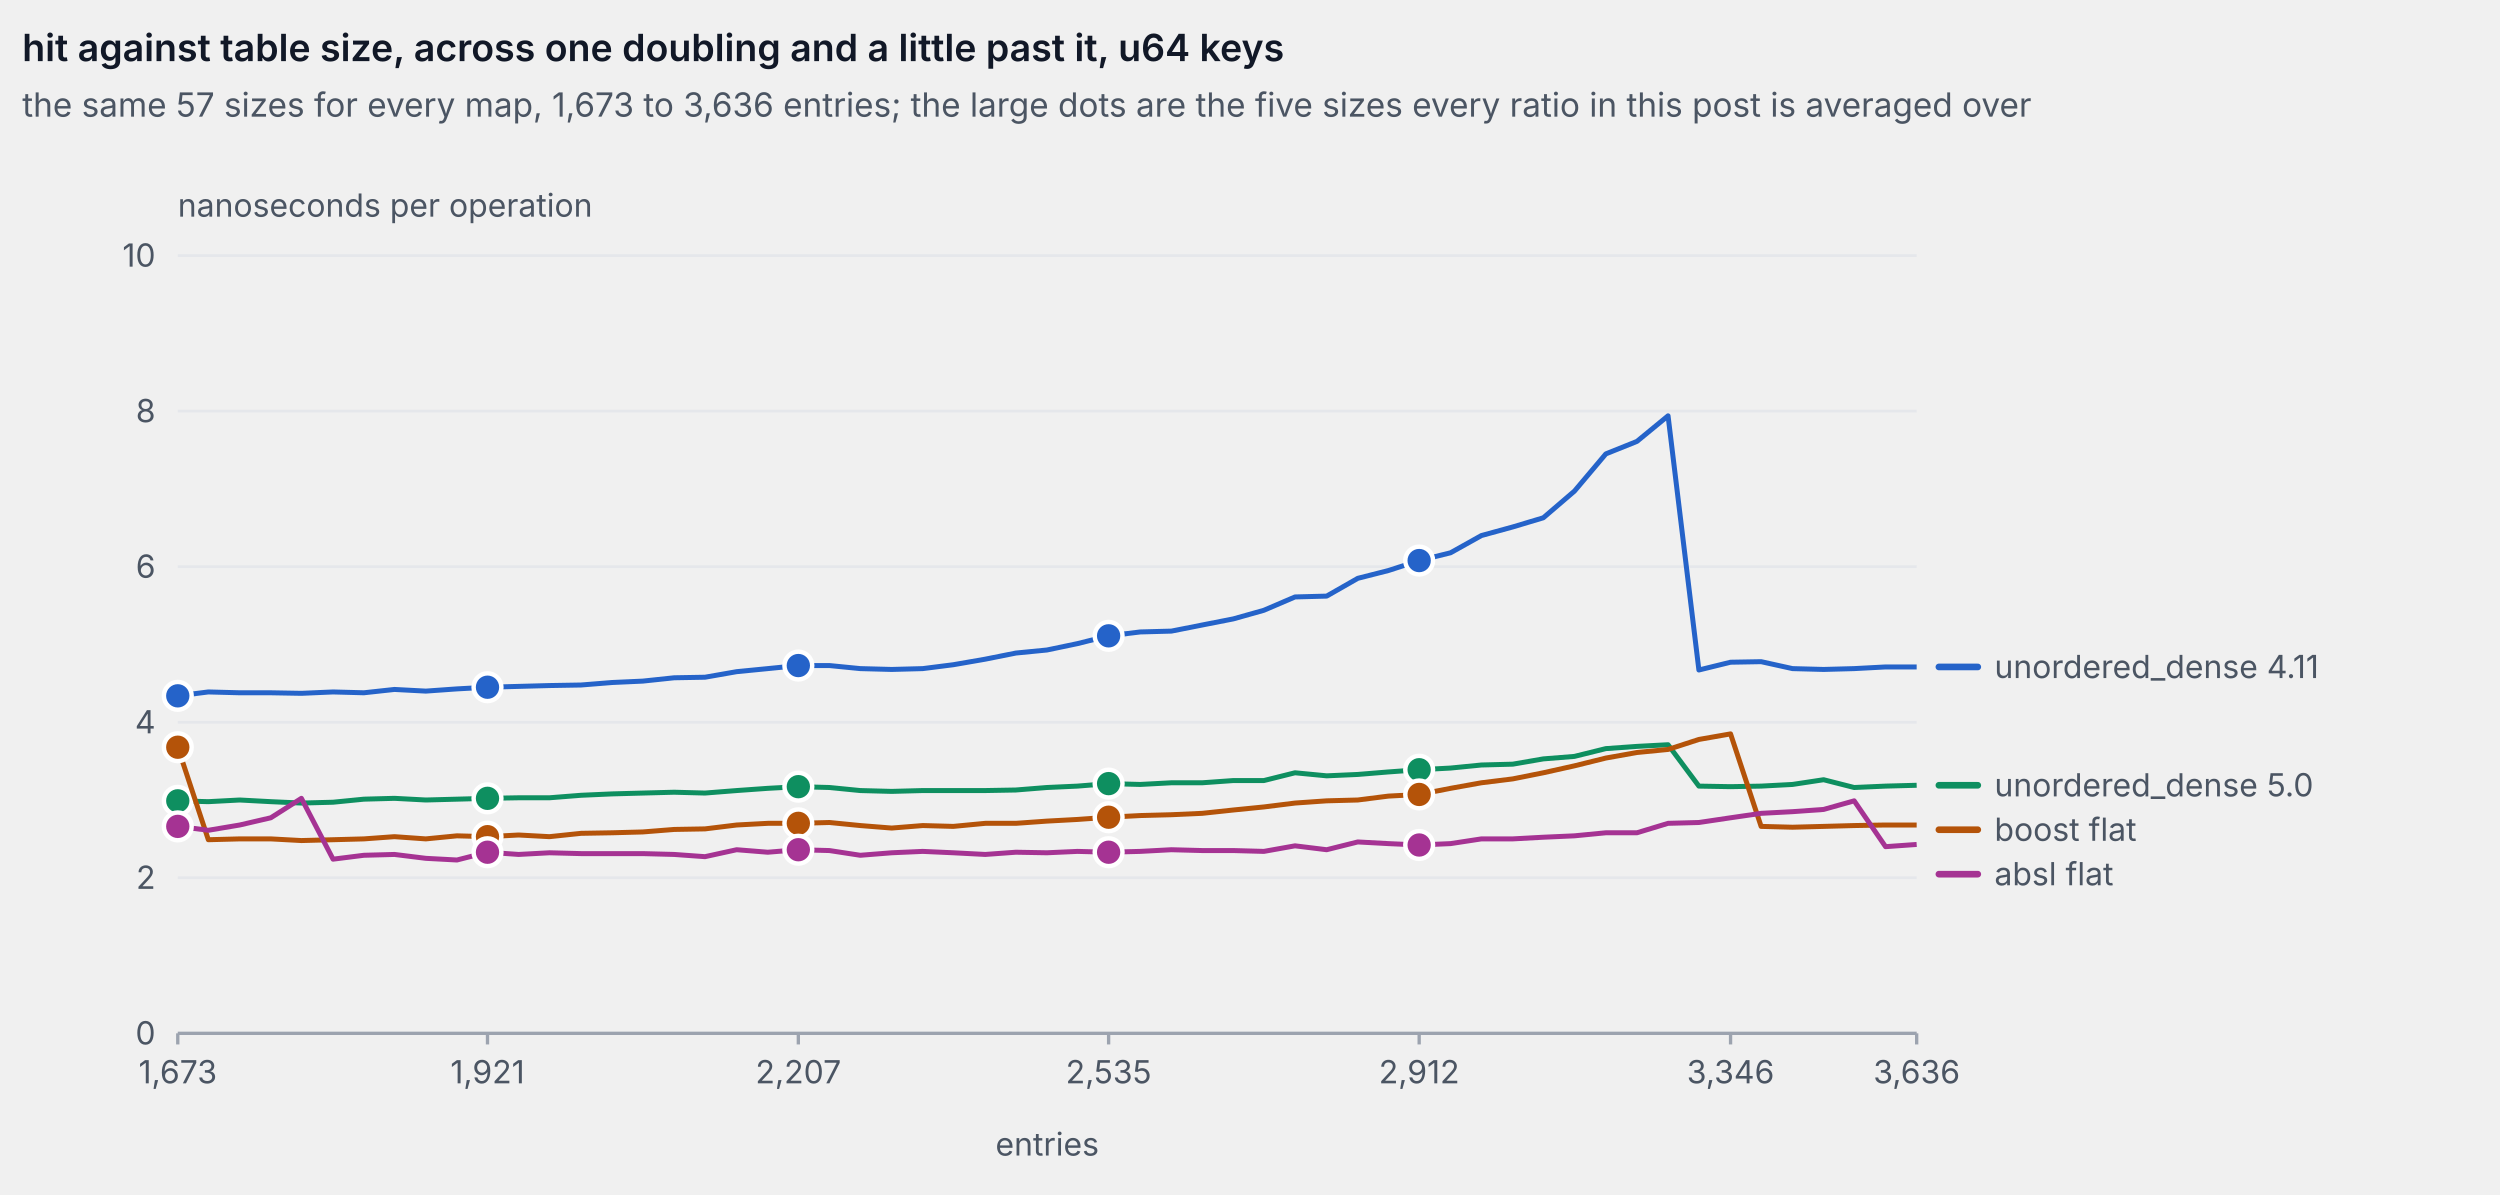
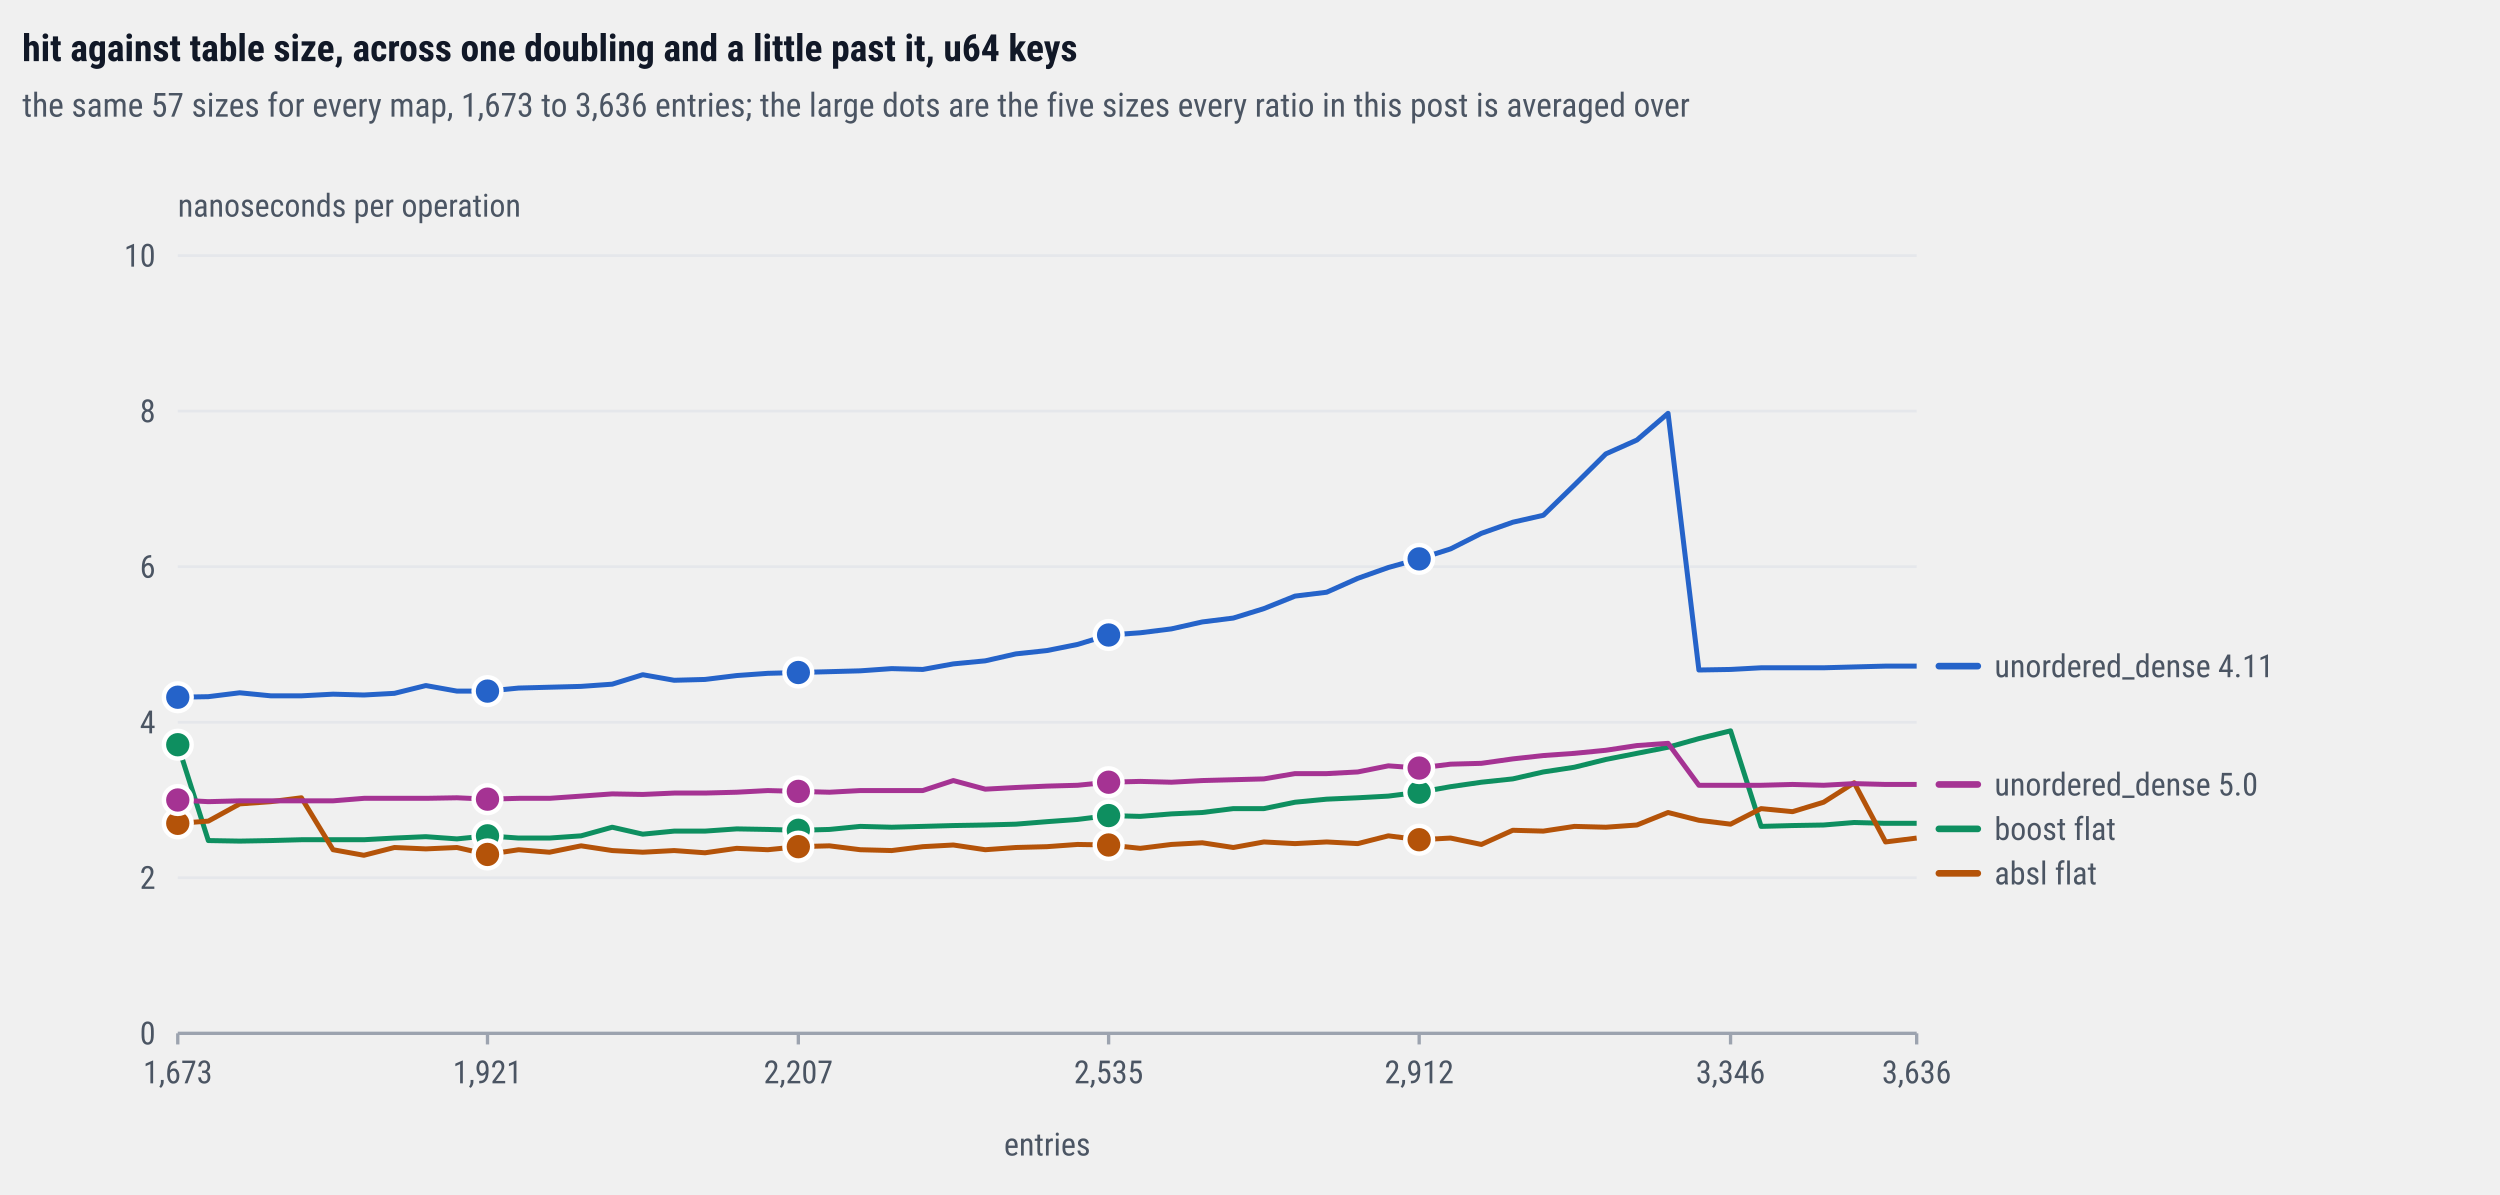
- <svg xmlns="http://www.w3.org/2000/svg" viewBox="0 0 900 430" font-family="Inter, system-ui, sans-serif" font-size="12">
+ <svg xmlns="http://www.w3.org/2000/svg" viewBox="0 0 900 430" font-family="Roboto Condensed, Noto Sans Condensed, DejaVu Sans Condensed, Liberation Sans Narrow, Arial Narrow, Avenir Next Condensed, Inter, system-ui, sans-serif" font-size="12">
  <style>
    .ax{stroke:#e5e7eb;stroke-width:1}
    .base{stroke:#9ca3af;stroke-width:1.2}
    .ref{stroke:#4b5563;stroke-width:1.2;stroke-dasharray:4 3}
    .t{fill:#1f2937;font-size:12.5px}
    .m{fill:#4b5563;font-size:11.5px}
    .hd{fill:#111827;font-weight:600;font-size:13.5px}
    .sub{fill:#4b5563;font-size:12px}
  </style>
-   <text x="8" y="22" class="hd">hit against table size, across one doubling and a little past it, u64 keys</text>
-   <text x="8" y="42" class="sub">the same 57 sizes for every map, 1,673 to 3,636 entries; the large dots are the five sizes every ratio in this post is averaged over</text>
-   <line x1="64" y1="372.0" x2="690" y2="372.0" class="ax" />
-   <text x="56" y="376.0" class="m" text-anchor="end">0</text>
-   <line x1="64" y1="316.0" x2="690" y2="316.0" class="ax" />
-   <text x="56" y="320.0" class="m" text-anchor="end">2</text>
-   <line x1="64" y1="260.0" x2="690" y2="260.0" class="ax" />
-   <text x="56" y="264.0" class="m" text-anchor="end">4</text>
-   <line x1="64" y1="204.0" x2="690" y2="204.0" class="ax" />
-   <text x="56" y="208.0" class="m" text-anchor="end">6</text>
-   <line x1="64" y1="148.0" x2="690" y2="148.0" class="ax" />
-   <text x="56" y="152.0" class="m" text-anchor="end">8</text>
-   <line x1="64" y1="92.0" x2="690" y2="92.0" class="ax" />
-   <text x="56" y="96.0" class="m" text-anchor="end">10</text>
-   <line x1="64" y1="372.0" x2="690" y2="372.0" class="base" />
-   <text x="64" y="78" class="m">nanoseconds per operation</text>
-   <text x="64.0" y="390" class="m" text-anchor="middle">1,673</text>
-   <line x1="64.0" y1="372.0" x2="64.0" y2="376.0" class="base" />
-   <text x="175.5" y="390" class="m" text-anchor="middle">1,921</text>
-   <line x1="175.5" y1="372.0" x2="175.5" y2="376.0" class="base" />
-   <text x="287.4" y="390" class="m" text-anchor="middle">2,207</text>
-   <line x1="287.4" y1="372.0" x2="287.4" y2="376.0" class="base" />
-   <text x="399.1" y="390" class="m" text-anchor="middle">2,535</text>
-   <line x1="399.1" y1="372.0" x2="399.1" y2="376.0" class="base" />
-   <text x="510.9" y="390" class="m" text-anchor="middle">2,912</text>
-   <line x1="510.9" y1="372.0" x2="510.9" y2="376.0" class="base" />
-   <text x="623.0" y="390" class="m" text-anchor="middle">3,346</text>
-   <line x1="623.0" y1="372.0" x2="623.0" y2="376.0" class="base" />
-   <text x="690.0" y="390" class="m" text-anchor="middle">3,636</text>
-   <line x1="690.0" y1="372.0" x2="690.0" y2="376.0" class="base" />
-   <text x="377" y="416" class="m" text-anchor="middle">entries</text>
-   <path d="M64.0,250.5 L75.0,249.1 L86.3,249.4 L97.5,249.4 L108.5,249.6 L119.9,249.1 L131.0,249.4 L142.0,248.2 L153.3,248.8 L164.5,248.0 L175.5,247.4 L186.7,247.1 L197.8,246.8 L209.2,246.6 L220.4,245.7 L231.4,245.2 L242.7,244.0 L253.8,243.8 L265.2,241.8 L276.4,240.7 L287.4,239.6 L298.6,239.6 L309.7,240.7 L321.0,241.0 L332.2,240.7 L343.2,239.3 L354.7,237.3 L365.7,235.1 L376.9,234.0 L387.9,231.7 L399.1,228.9 L410.5,227.5 L421.7,227.2 L432.8,225.0 L444.0,222.8 L455.0,219.7 L466.2,214.9 L477.6,214.6 L488.8,208.2 L499.8,205.4 L510.9,201.8 L522.2,199.0 L533.3,192.8 L544.6,189.7 L555.6,186.4 L566.8,176.8 L578.1,163.4 L589.3,158.9 L600.5,149.7 L611.6,241.2 L623.0,238.4 L634.0,238.2 L645.3,240.7 L656.5,241.0 L667.5,240.7 L678.8,240.1 L690.0,240.1" fill="none" stroke="#2563c9" stroke-width="1.8" stroke-linejoin="round" />
-   <circle cx="64.0" cy="250.5" r="5" fill="#2563c9" stroke="#ffffff" stroke-width="1.6" />
-   <circle cx="175.5" cy="247.4" r="5" fill="#2563c9" stroke="#ffffff" stroke-width="1.6" />
-   <circle cx="287.4" cy="239.6" r="5" fill="#2563c9" stroke="#ffffff" stroke-width="1.6" />
-   <circle cx="399.1" cy="228.9" r="5" fill="#2563c9" stroke="#ffffff" stroke-width="1.6" />
-   <circle cx="510.9" cy="201.8" r="5" fill="#2563c9" stroke="#ffffff" stroke-width="1.6" />
-   <path d="M64.0,288.3 L75.0,288.6 L86.3,288.0 L97.5,288.6 L108.5,289.1 L119.9,288.8 L131.0,287.7 L142.0,287.4 L153.3,288.0 L164.5,287.7 L175.5,287.4 L186.7,287.2 L197.8,287.2 L209.2,286.3 L220.4,285.8 L231.4,285.5 L242.7,285.2 L253.8,285.5 L265.2,284.6 L276.4,283.8 L287.4,283.2 L298.6,283.5 L309.7,284.6 L321.0,284.9 L332.2,284.6 L343.2,284.6 L354.7,284.6 L365.7,284.4 L376.9,283.5 L387.9,283.0 L399.1,282.1 L410.5,282.4 L421.7,281.8 L432.8,281.8 L444.0,281.0 L455.0,281.0 L466.2,278.2 L477.6,279.3 L488.8,278.8 L499.8,277.9 L510.9,277.1 L522.2,276.5 L533.3,275.4 L544.6,275.1 L555.6,273.2 L566.8,272.3 L578.1,269.5 L589.3,268.7 L600.5,268.1 L611.6,283.0 L623.0,283.2 L634.0,283.0 L645.3,282.4 L656.5,280.7 L667.5,283.5 L678.8,283.0 L690.0,282.7" fill="none" stroke="#0e8f60" stroke-width="1.8" stroke-linejoin="round" />
-   <circle cx="64.0" cy="288.3" r="5" fill="#0e8f60" stroke="#ffffff" stroke-width="1.6" />
-   <circle cx="175.5" cy="287.4" r="5" fill="#0e8f60" stroke="#ffffff" stroke-width="1.6" />
-   <circle cx="287.4" cy="283.2" r="5" fill="#0e8f60" stroke="#ffffff" stroke-width="1.6" />
-   <circle cx="399.1" cy="282.1" r="5" fill="#0e8f60" stroke="#ffffff" stroke-width="1.6" />
-   <circle cx="510.9" cy="277.1" r="5" fill="#0e8f60" stroke="#ffffff" stroke-width="1.6" />
-   <path d="M64.0,269.0 L75.0,302.3 L86.3,302.0 L97.5,302.0 L108.5,302.6 L119.9,302.3 L131.0,302.0 L142.0,301.2 L153.3,302.0 L164.5,300.9 L175.5,301.2 L186.7,300.6 L197.8,301.2 L209.2,300.0 L220.4,299.8 L231.4,299.5 L242.7,298.6 L253.8,298.4 L265.2,297.0 L276.4,296.4 L287.4,296.4 L298.6,296.1 L309.7,297.2 L321.0,298.1 L332.2,297.2 L343.2,297.5 L354.7,296.4 L365.7,296.4 L376.9,295.6 L387.9,295.0 L399.1,294.2 L410.5,293.6 L421.7,293.3 L432.8,292.8 L444.0,291.6 L455.0,290.5 L466.2,289.1 L477.6,288.3 L488.8,288.0 L499.8,286.6 L510.9,286.0 L522.2,283.8 L533.3,281.8 L544.6,280.4 L555.6,278.2 L566.8,275.7 L578.1,272.9 L589.3,270.9 L600.5,269.8 L611.6,266.2 L623.0,264.2 L634.0,297.5 L645.3,297.8 L656.5,297.5 L667.5,297.2 L678.8,297.0 L690.0,297.0" fill="none" stroke="#b45309" stroke-width="1.8" stroke-linejoin="round" />
-   <circle cx="64.0" cy="269.0" r="5" fill="#b45309" stroke="#ffffff" stroke-width="1.6" />
-   <circle cx="175.5" cy="301.2" r="5" fill="#b45309" stroke="#ffffff" stroke-width="1.6" />
-   <circle cx="287.4" cy="296.4" r="5" fill="#b45309" stroke="#ffffff" stroke-width="1.6" />
-   <circle cx="399.1" cy="294.2" r="5" fill="#b45309" stroke="#ffffff" stroke-width="1.6" />
-   <circle cx="510.9" cy="286.0" r="5" fill="#b45309" stroke="#ffffff" stroke-width="1.6" />
-   <path d="M64.0,297.5 L75.0,298.9 L86.3,297.0 L97.5,294.4 L108.5,287.4 L119.9,309.3 L131.0,307.9 L142.0,307.6 L153.3,309.0 L164.5,309.6 L175.5,306.8 L186.7,307.6 L197.8,307.0 L209.2,307.3 L220.4,307.3 L231.4,307.3 L242.7,307.6 L253.8,308.4 L265.2,305.9 L276.4,306.8 L287.4,305.9 L298.6,306.2 L309.7,307.9 L321.0,307.0 L332.2,306.5 L343.2,307.0 L354.7,307.6 L365.7,306.8 L376.9,307.0 L387.9,306.5 L399.1,306.8 L410.5,306.5 L421.7,305.9 L432.8,306.2 L444.0,306.2 L455.0,306.5 L466.2,304.5 L477.6,305.9 L488.8,303.1 L499.8,303.7 L510.9,304.2 L522.2,303.7 L533.3,302.0 L544.6,302.0 L555.6,301.4 L566.8,300.9 L578.1,299.8 L589.3,299.8 L600.5,296.4 L611.6,296.1 L623.0,294.4 L634.0,292.8 L645.3,292.2 L656.5,291.4 L667.5,288.3 L678.8,304.8 L690.0,304.0" fill="none" stroke="#a53393" stroke-width="1.8" stroke-linejoin="round" />
-   <circle cx="64.0" cy="297.5" r="5" fill="#a53393" stroke="#ffffff" stroke-width="1.6" />
-   <circle cx="175.5" cy="306.8" r="5" fill="#a53393" stroke="#ffffff" stroke-width="1.6" />
-   <circle cx="287.4" cy="305.9" r="5" fill="#a53393" stroke="#ffffff" stroke-width="1.6" />
-   <circle cx="399.1" cy="306.8" r="5" fill="#a53393" stroke="#ffffff" stroke-width="1.6" />
-   <circle cx="510.9" cy="304.2" r="5" fill="#a53393" stroke="#ffffff" stroke-width="1.6" />
-   <line x1="698.0" y1="240.1" x2="712.0" y2="240.1" stroke="#2563c9" stroke-width="2.4" stroke-linecap="round" />
-   <text x="718.0" y="244.1" class="m">unordered_dense 4.11</text>
-   <line x1="698.0" y1="282.7" x2="712.0" y2="282.7" stroke="#0e8f60" stroke-width="2.4" stroke-linecap="round" />
-   <text x="718.0" y="286.7" class="m">unordered_dense 5.0</text>
-   <line x1="698.0" y1="298.7" x2="712.0" y2="298.7" stroke="#b45309" stroke-width="2.4" stroke-linecap="round" />
-   <text x="718.0" y="302.7" class="m">boost flat</text>
-   <line x1="698.0" y1="314.7" x2="712.0" y2="314.7" stroke="#a53393" stroke-width="2.4" stroke-linecap="round" />
-   <text x="718.0" y="318.7" class="m">absl flat</text>
+   <text x="8" y="22" class="hd" fill="#111827">hit against table size, across one doubling and a little past it, u64 keys</text>
+   <text x="8" y="42" class="sub" fill="#4b5563">the same 57 sizes for every map, 1,673 to 3,636 entries; the large dots are the five sizes every ratio in this post is averaged over</text>
+   <line x1="64" y1="372.0" x2="690" y2="372.0" class="ax" stroke="#e5e7eb" />
+   <text x="56" y="376.0" class="m" fill="#4b5563" text-anchor="end">0</text>
+   <line x1="64" y1="316.0" x2="690" y2="316.0" class="ax" stroke="#e5e7eb" />
+   <text x="56" y="320.0" class="m" fill="#4b5563" text-anchor="end">2</text>
+   <line x1="64" y1="260.0" x2="690" y2="260.0" class="ax" stroke="#e5e7eb" />
+   <text x="56" y="264.0" class="m" fill="#4b5563" text-anchor="end">4</text>
+   <line x1="64" y1="204.0" x2="690" y2="204.0" class="ax" stroke="#e5e7eb" />
+   <text x="56" y="208.0" class="m" fill="#4b5563" text-anchor="end">6</text>
+   <line x1="64" y1="148.0" x2="690" y2="148.0" class="ax" stroke="#e5e7eb" />
+   <text x="56" y="152.0" class="m" fill="#4b5563" text-anchor="end">8</text>
+   <line x1="64" y1="92.0" x2="690" y2="92.0" class="ax" stroke="#e5e7eb" />
+   <text x="56" y="96.0" class="m" fill="#4b5563" text-anchor="end">10</text>
+   <line x1="64" y1="372.0" x2="690" y2="372.0" class="base" stroke="#9ca3af" />
+   <text x="64" y="78" class="m" fill="#4b5563">nanoseconds per operation</text>
+   <text x="64.0" y="390" class="m" fill="#4b5563" text-anchor="middle">1,673</text>
+   <line x1="64.0" y1="372.0" x2="64.0" y2="376.0" class="base" stroke="#9ca3af" />
+   <text x="175.5" y="390" class="m" fill="#4b5563" text-anchor="middle">1,921</text>
+   <line x1="175.5" y1="372.0" x2="175.5" y2="376.0" class="base" stroke="#9ca3af" />
+   <text x="287.4" y="390" class="m" fill="#4b5563" text-anchor="middle">2,207</text>
+   <line x1="287.4" y1="372.0" x2="287.4" y2="376.0" class="base" stroke="#9ca3af" />
+   <text x="399.1" y="390" class="m" fill="#4b5563" text-anchor="middle">2,535</text>
+   <line x1="399.1" y1="372.0" x2="399.1" y2="376.0" class="base" stroke="#9ca3af" />
+   <text x="510.9" y="390" class="m" fill="#4b5563" text-anchor="middle">2,912</text>
+   <line x1="510.9" y1="372.0" x2="510.9" y2="376.0" class="base" stroke="#9ca3af" />
+   <text x="623.0" y="390" class="m" fill="#4b5563" text-anchor="middle">3,346</text>
+   <line x1="623.0" y1="372.0" x2="623.0" y2="376.0" class="base" stroke="#9ca3af" />
+   <text x="690.0" y="390" class="m" fill="#4b5563" text-anchor="middle">3,636</text>
+   <line x1="690.0" y1="372.0" x2="690.0" y2="376.0" class="base" stroke="#9ca3af" />
+   <text x="377" y="416" class="m" fill="#4b5563" text-anchor="middle">entries</text>
+   <path d="M64.0,251.0 L75.0,250.8 L86.3,249.4 L97.5,250.5 L108.5,250.5 L119.9,249.9 L131.0,250.2 L142.0,249.6 L153.3,246.8 L164.5,248.8 L175.5,248.8 L186.7,247.7 L197.8,247.4 L209.2,247.1 L220.4,246.3 L231.4,242.9 L242.7,244.9 L253.8,244.6 L265.2,243.2 L276.4,242.4 L287.4,242.1 L298.6,241.8 L309.7,241.5 L321.0,240.7 L332.2,241.0 L343.2,239.0 L354.7,237.9 L365.7,235.4 L376.9,234.2 L387.9,232.0 L399.1,228.6 L410.5,227.8 L421.7,226.4 L432.8,223.9 L444.0,222.5 L455.0,219.1 L466.2,214.6 L477.6,213.2 L488.8,208.2 L499.8,204.3 L510.9,201.2 L522.2,197.6 L533.3,192.0 L544.6,188.0 L555.6,185.5 L566.8,174.6 L578.1,163.4 L589.3,158.4 L600.5,148.8 L611.6,241.2 L623.0,241.0 L634.0,240.4 L645.3,240.4 L656.5,240.4 L667.5,240.1 L678.8,239.8 L690.0,239.8" fill="none" stroke="#2563c9" stroke-width="1.8" stroke-linejoin="round" />
+   <circle cx="64.0" cy="251.0" r="5" fill="#2563c9" stroke="#ffffff" stroke-width="1.6" />
+   <circle cx="175.5" cy="248.8" r="5" fill="#2563c9" stroke="#ffffff" stroke-width="1.6" />
+   <circle cx="287.4" cy="242.1" r="5" fill="#2563c9" stroke="#ffffff" stroke-width="1.6" />
+   <circle cx="399.1" cy="228.6" r="5" fill="#2563c9" stroke="#ffffff" stroke-width="1.6" />
+   <circle cx="510.9" cy="201.2" r="5" fill="#2563c9" stroke="#ffffff" stroke-width="1.6" />
+   <path d="M64.0,268.1 L75.0,302.6 L86.3,302.8 L97.5,302.6 L108.5,302.3 L119.9,302.3 L131.0,302.3 L142.0,301.7 L153.3,301.2 L164.5,302.0 L175.5,300.9 L186.7,301.7 L197.8,301.7 L209.2,300.9 L220.4,297.8 L231.4,300.3 L242.7,299.2 L253.8,299.2 L265.2,298.4 L276.4,298.6 L287.4,298.9 L298.6,298.6 L309.7,297.5 L321.0,297.8 L332.2,297.5 L343.2,297.2 L354.7,297.0 L365.7,296.7 L376.9,295.8 L387.9,295.0 L399.1,293.6 L410.5,293.9 L421.7,293.0 L432.8,292.5 L444.0,291.1 L455.0,291.1 L466.2,288.8 L477.6,287.7 L488.8,287.2 L499.8,286.6 L510.9,285.2 L522.2,283.2 L533.3,281.6 L544.6,280.4 L555.6,277.9 L566.8,276.2 L578.1,273.4 L589.3,271.2 L600.5,269.0 L611.6,265.9 L623.0,263.1 L634.0,297.5 L645.3,297.2 L656.5,297.0 L667.5,296.1 L678.8,296.4 L690.0,296.4" fill="none" stroke="#0e8f60" stroke-width="1.8" stroke-linejoin="round" />
+   <circle cx="64.0" cy="268.1" r="5" fill="#0e8f60" stroke="#ffffff" stroke-width="1.6" />
+   <circle cx="175.5" cy="300.9" r="5" fill="#0e8f60" stroke="#ffffff" stroke-width="1.6" />
+   <circle cx="287.4" cy="298.9" r="5" fill="#0e8f60" stroke="#ffffff" stroke-width="1.6" />
+   <circle cx="399.1" cy="293.6" r="5" fill="#0e8f60" stroke="#ffffff" stroke-width="1.6" />
+   <circle cx="510.9" cy="285.2" r="5" fill="#0e8f60" stroke="#ffffff" stroke-width="1.6" />
+   <path d="M64.0,296.4 L75.0,295.6 L86.3,289.4 L97.5,288.6 L108.5,287.2 L119.9,305.9 L131.0,307.9 L142.0,305.1 L153.3,305.6 L164.5,305.1 L175.5,307.6 L186.7,305.9 L197.8,306.8 L209.2,304.5 L220.4,306.2 L231.4,306.8 L242.7,306.2 L253.8,307.0 L265.2,305.4 L276.4,305.9 L287.4,304.8 L298.6,304.5 L309.7,305.9 L321.0,306.2 L332.2,304.8 L343.2,304.2 L354.7,305.9 L365.7,305.1 L376.9,304.8 L387.9,304.0 L399.1,304.2 L410.5,305.4 L421.7,304.0 L432.8,303.4 L444.0,305.1 L455.0,303.1 L466.2,303.7 L477.6,303.1 L488.8,303.7 L499.8,300.9 L510.9,302.3 L522.2,301.7 L533.3,304.0 L544.6,298.9 L555.6,299.2 L566.8,297.5 L578.1,297.8 L589.3,297.0 L600.5,292.5 L611.6,295.3 L623.0,296.7 L634.0,291.1 L645.3,292.2 L656.5,288.8 L667.5,281.8 L678.8,303.1 L690.0,301.7" fill="none" stroke="#b45309" stroke-width="1.8" stroke-linejoin="round" />
+   <circle cx="64.0" cy="296.4" r="5" fill="#b45309" stroke="#ffffff" stroke-width="1.6" />
+   <circle cx="175.5" cy="307.6" r="5" fill="#b45309" stroke="#ffffff" stroke-width="1.6" />
+   <circle cx="287.4" cy="304.8" r="5" fill="#b45309" stroke="#ffffff" stroke-width="1.6" />
+   <circle cx="399.1" cy="304.2" r="5" fill="#b45309" stroke="#ffffff" stroke-width="1.6" />
+   <circle cx="510.9" cy="302.3" r="5" fill="#b45309" stroke="#ffffff" stroke-width="1.6" />
+   <path d="M64.0,288.0 L75.0,288.6 L86.3,288.3 L97.5,288.3 L108.5,288.3 L119.9,288.3 L131.0,287.4 L142.0,287.4 L153.3,287.4 L164.5,287.2 L175.5,287.7 L186.7,287.4 L197.8,287.4 L209.2,286.6 L220.4,285.8 L231.4,286.0 L242.7,285.5 L253.8,285.5 L265.2,285.2 L276.4,284.6 L287.4,284.9 L298.6,285.2 L309.7,284.6 L321.0,284.6 L332.2,284.6 L343.2,281.0 L354.7,284.1 L365.7,283.5 L376.9,283.0 L387.9,282.7 L399.1,281.6 L410.5,281.3 L421.7,281.6 L432.8,281.0 L444.0,280.7 L455.0,280.4 L466.2,278.5 L477.6,278.5 L488.8,277.9 L499.8,275.7 L510.9,276.5 L522.2,275.1 L533.3,274.8 L544.6,273.2 L555.6,272.0 L566.8,271.2 L578.1,270.1 L589.3,268.4 L600.5,267.6 L611.6,282.7 L623.0,282.7 L634.0,282.7 L645.3,282.4 L656.5,282.7 L667.5,282.1 L678.8,282.4 L690.0,282.4" fill="none" stroke="#a53393" stroke-width="1.8" stroke-linejoin="round" />
+   <circle cx="64.0" cy="288.0" r="5" fill="#a53393" stroke="#ffffff" stroke-width="1.6" />
+   <circle cx="175.5" cy="287.7" r="5" fill="#a53393" stroke="#ffffff" stroke-width="1.6" />
+   <circle cx="287.4" cy="284.9" r="5" fill="#a53393" stroke="#ffffff" stroke-width="1.6" />
+   <circle cx="399.1" cy="281.6" r="5" fill="#a53393" stroke="#ffffff" stroke-width="1.6" />
+   <circle cx="510.9" cy="276.5" r="5" fill="#a53393" stroke="#ffffff" stroke-width="1.6" />
+   <line x1="698.0" y1="239.8" x2="712.0" y2="239.8" stroke="#2563c9" stroke-width="2.4" stroke-linecap="round" />
+   <text x="718.0" y="243.8" class="m" fill="#4b5563">unordered_dense 4.11</text>
+   <line x1="698.0" y1="282.4" x2="712.0" y2="282.4" stroke="#a53393" stroke-width="2.4" stroke-linecap="round" />
+   <text x="718.0" y="286.4" class="m" fill="#4b5563">unordered_dense 5.0</text>
+   <line x1="698.0" y1="298.4" x2="712.0" y2="298.4" stroke="#0e8f60" stroke-width="2.4" stroke-linecap="round" />
+   <text x="718.0" y="302.4" class="m" fill="#4b5563">boost flat</text>
+   <line x1="698.0" y1="314.4" x2="712.0" y2="314.4" stroke="#b45309" stroke-width="2.4" stroke-linecap="round" />
+   <text x="718.0" y="318.4" class="m" fill="#4b5563">absl flat</text>
</svg>
